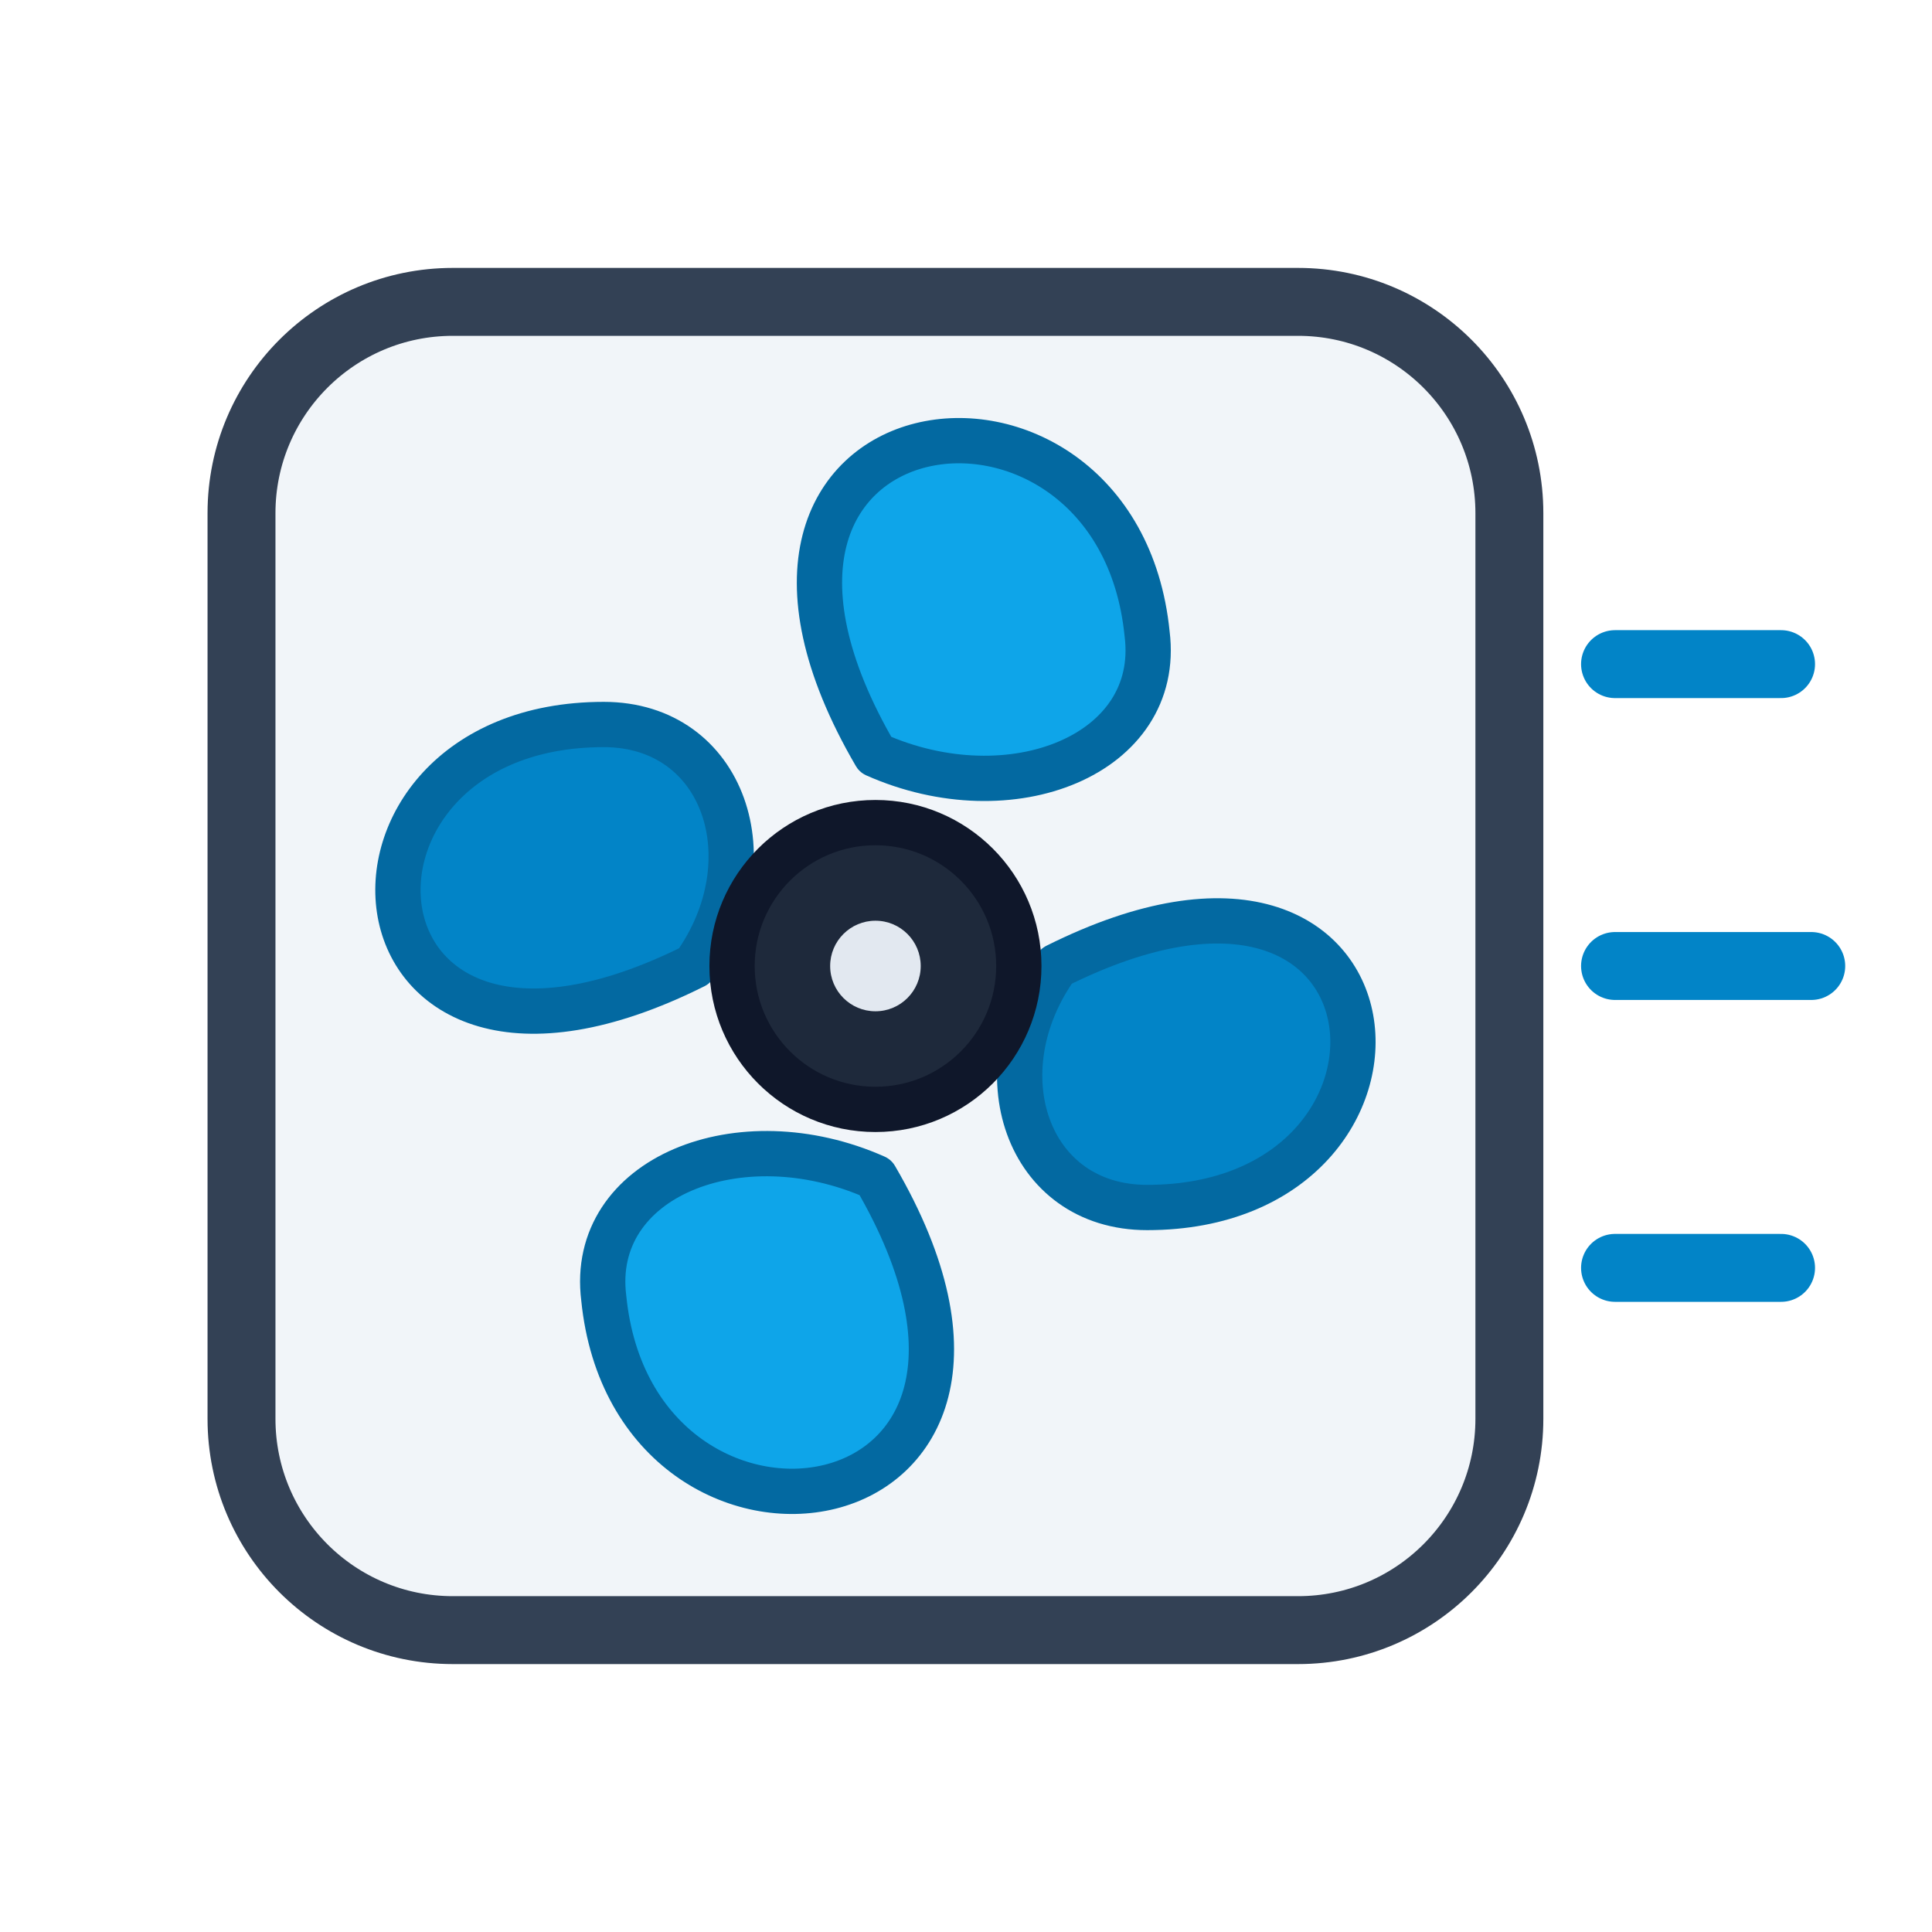
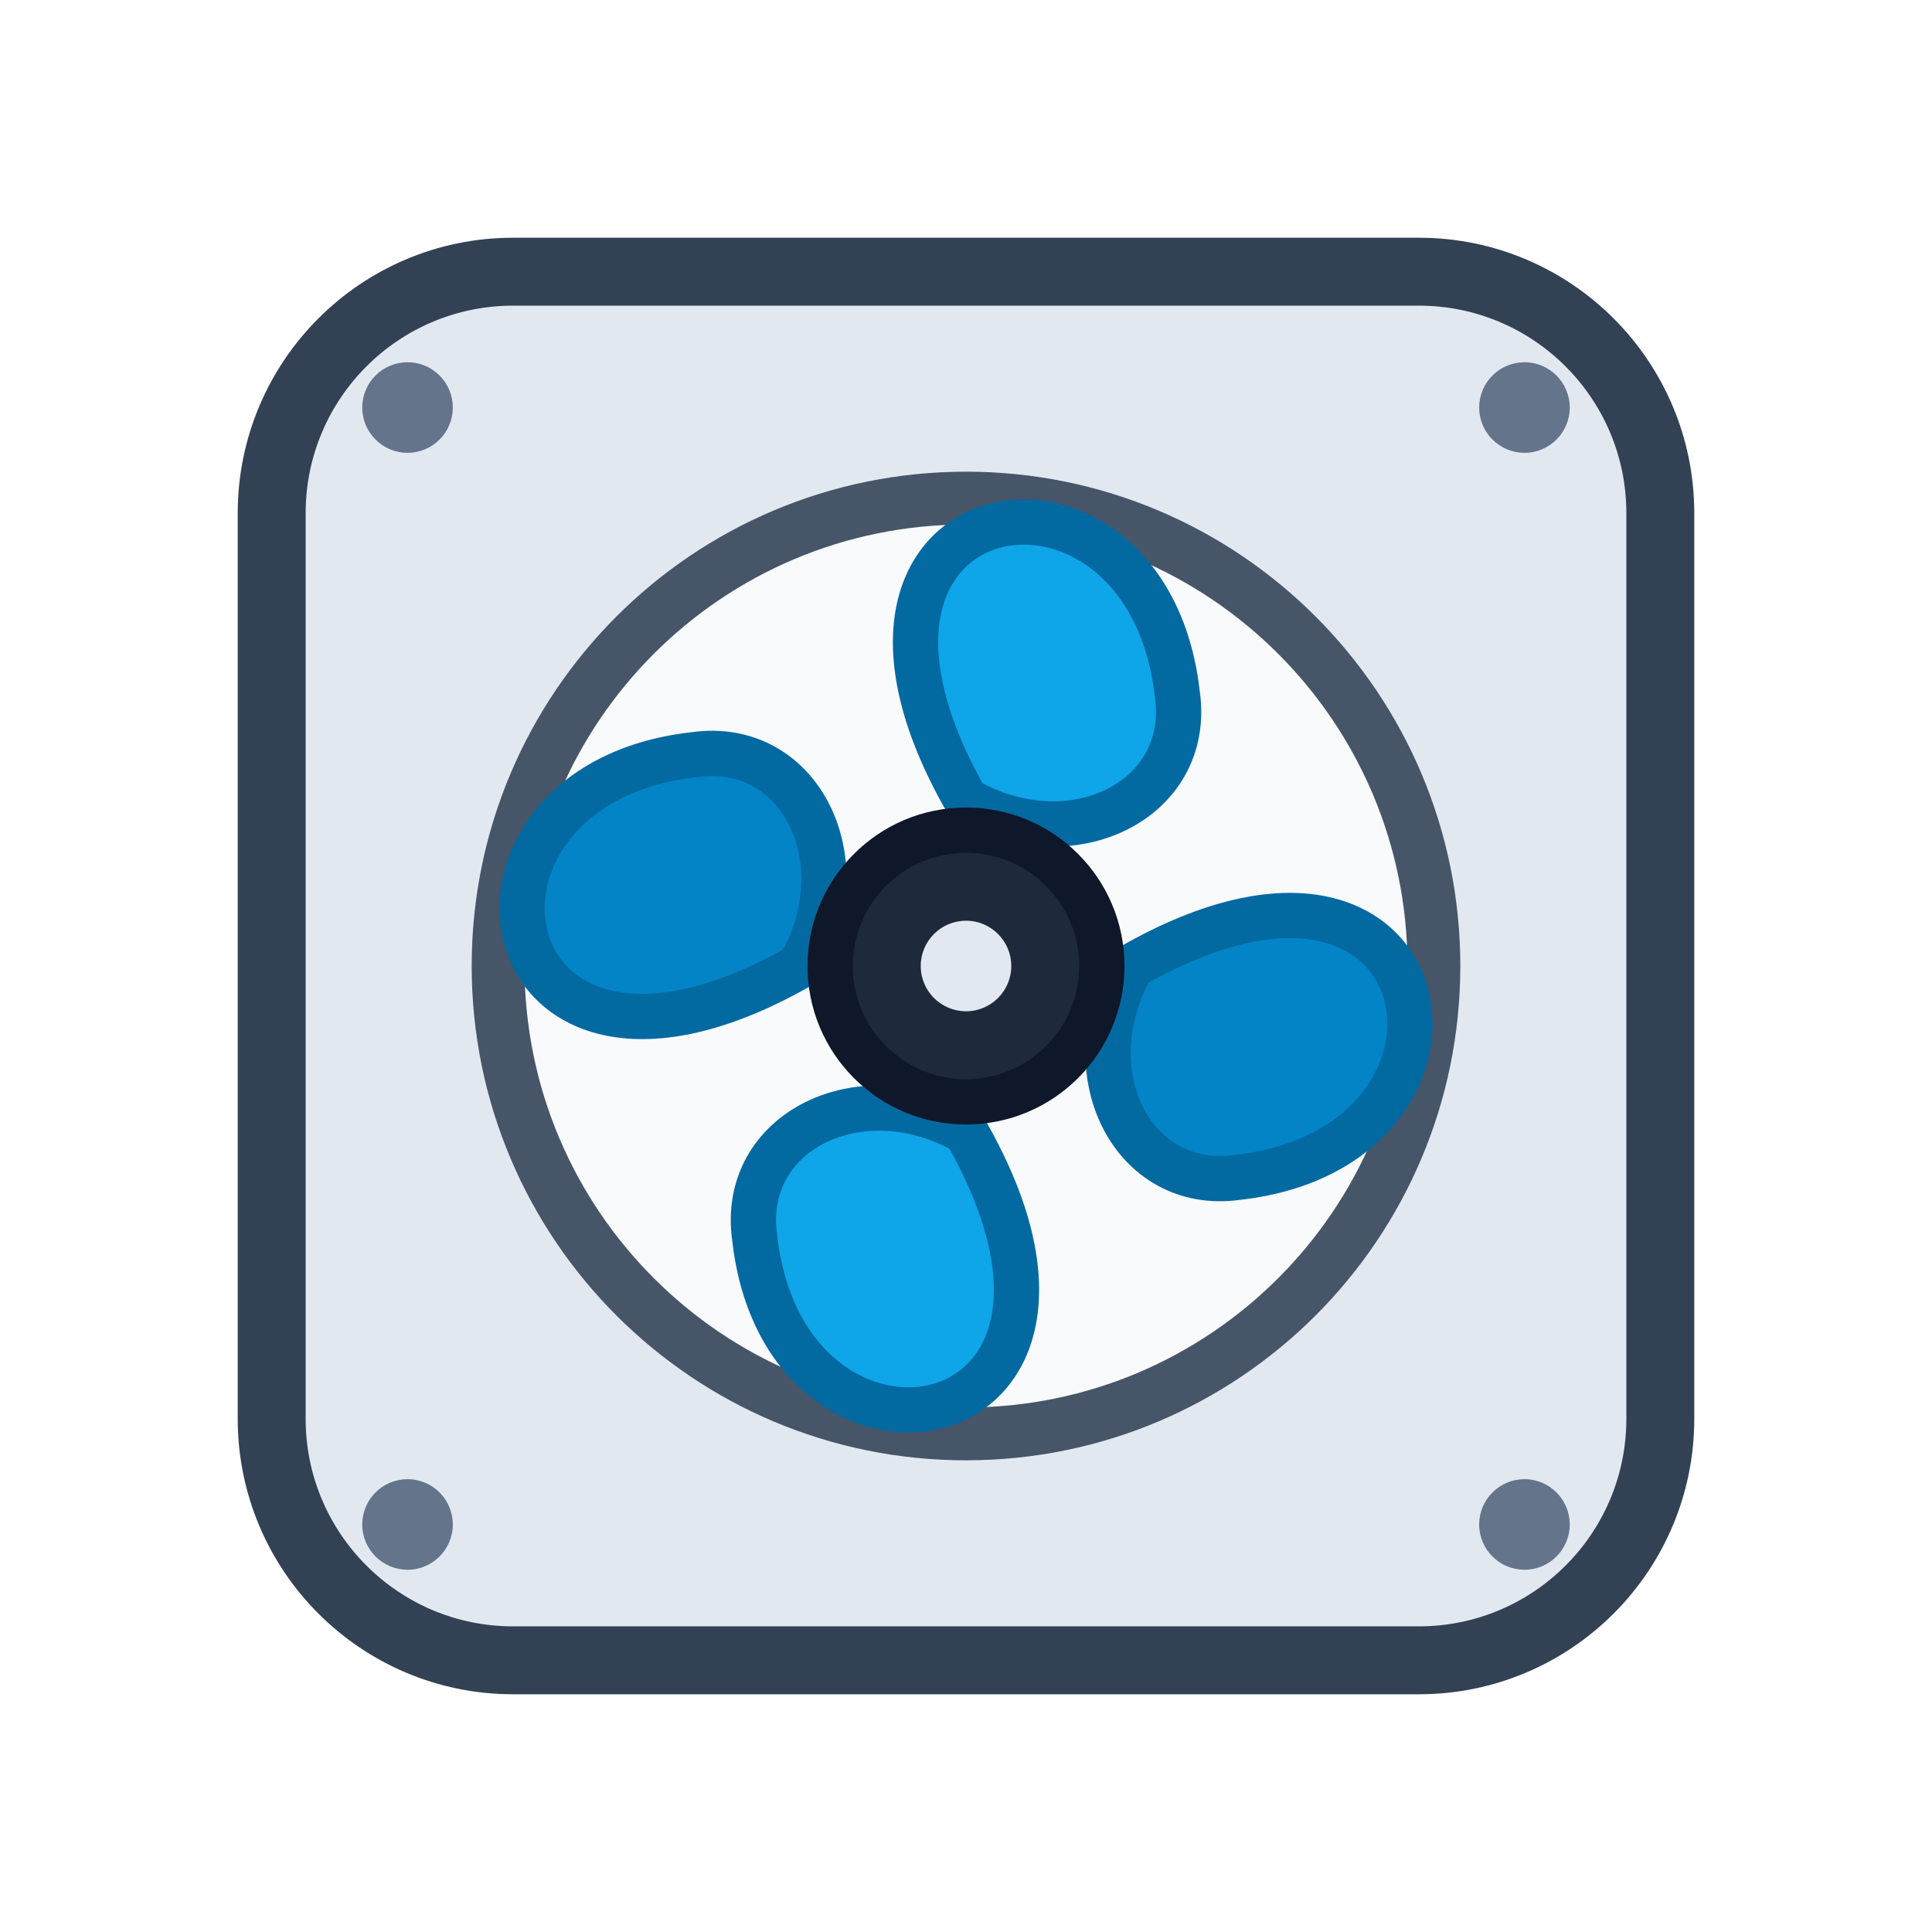
<svg xmlns="http://www.w3.org/2000/svg" viewBox="0 0 128 128" width="128" height="128">
  <g stroke-linecap="round" stroke-linejoin="round">
-     <rect x="16" y="20" width="84" height="88" rx="14" fill="#F1F5F9" stroke="#334155" stroke-width="4.5" />
-     <path d="M58 50 C44 26 74 22 76 42 C77 50 67 54 58 50 Z" fill="#0EA5E9" stroke="#0369A1" stroke-width="3" />
-     <path d="M70 64 C94 52 96 80 76 80 C68 80 65 71 70 64 Z" fill="#0284C7" stroke="#0369A1" stroke-width="3" />
-     <path d="M58 78 C72 102 42 106 40 86 C39 78 49 74 58 78 Z" fill="#0EA5E9" stroke="#0369A1" stroke-width="3" />
-     <path d="M46 64 C22 76 20 48 40 48 C48 48 51 57 46 64 Z" fill="#0284C7" stroke="#0369A1" stroke-width="3" />
-     <circle cx="58" cy="64" r="9.5" fill="#1E293B" stroke="#0F172A" stroke-width="3" />
-     <circle cx="58" cy="64" r="3" fill="#E2E8F0" />
-     <path d="M107 44 H118 M107 64 H120 M107 84 H118" stroke="#0284C7" stroke-width="4.5" />
+     <rect x="18" y="18" width="92" height="92" rx="16" fill="#E2E8F0" stroke="#334155" stroke-width="4.5" />
+     <circle cx="27" cy="27" r="3" fill="#64748B" />
+     <circle cx="101" cy="27" r="3" fill="#64748B" />
+     <circle cx="27" cy="101" r="3" fill="#64748B" />
+     <circle cx="101" cy="101" r="3" fill="#64748B" />
+     <circle cx="64" cy="64" r="31" fill="#F8FAFC" stroke="#475569" stroke-width="3.5" />
+     <path d="M64 53 C52 32 76 28 78 46 C79 53 71 57 64 53 Z" fill="#0EA5E9" stroke="#0369A1" stroke-width="3" />
+     <path d="M75 64 C96 52 100 76 82 78 C75 79 71 71 75 64 Z" fill="#0284C7" stroke="#0369A1" stroke-width="3" />
+     <path d="M64 75 C76 96 52 100 50 82 C49 75 57 71 64 75 Z" fill="#0EA5E9" stroke="#0369A1" stroke-width="3" />
+     <path d="M53 64 C32 76 28 52 46 50 C53 49 57 57 53 64 Z" fill="#0284C7" stroke="#0369A1" stroke-width="3" />
+     <circle cx="64" cy="64" r="9" fill="#1E293B" stroke="#0F172A" stroke-width="3" />
+     <circle cx="64" cy="64" r="3" fill="#E2E8F0" />
  </g>
</svg>
